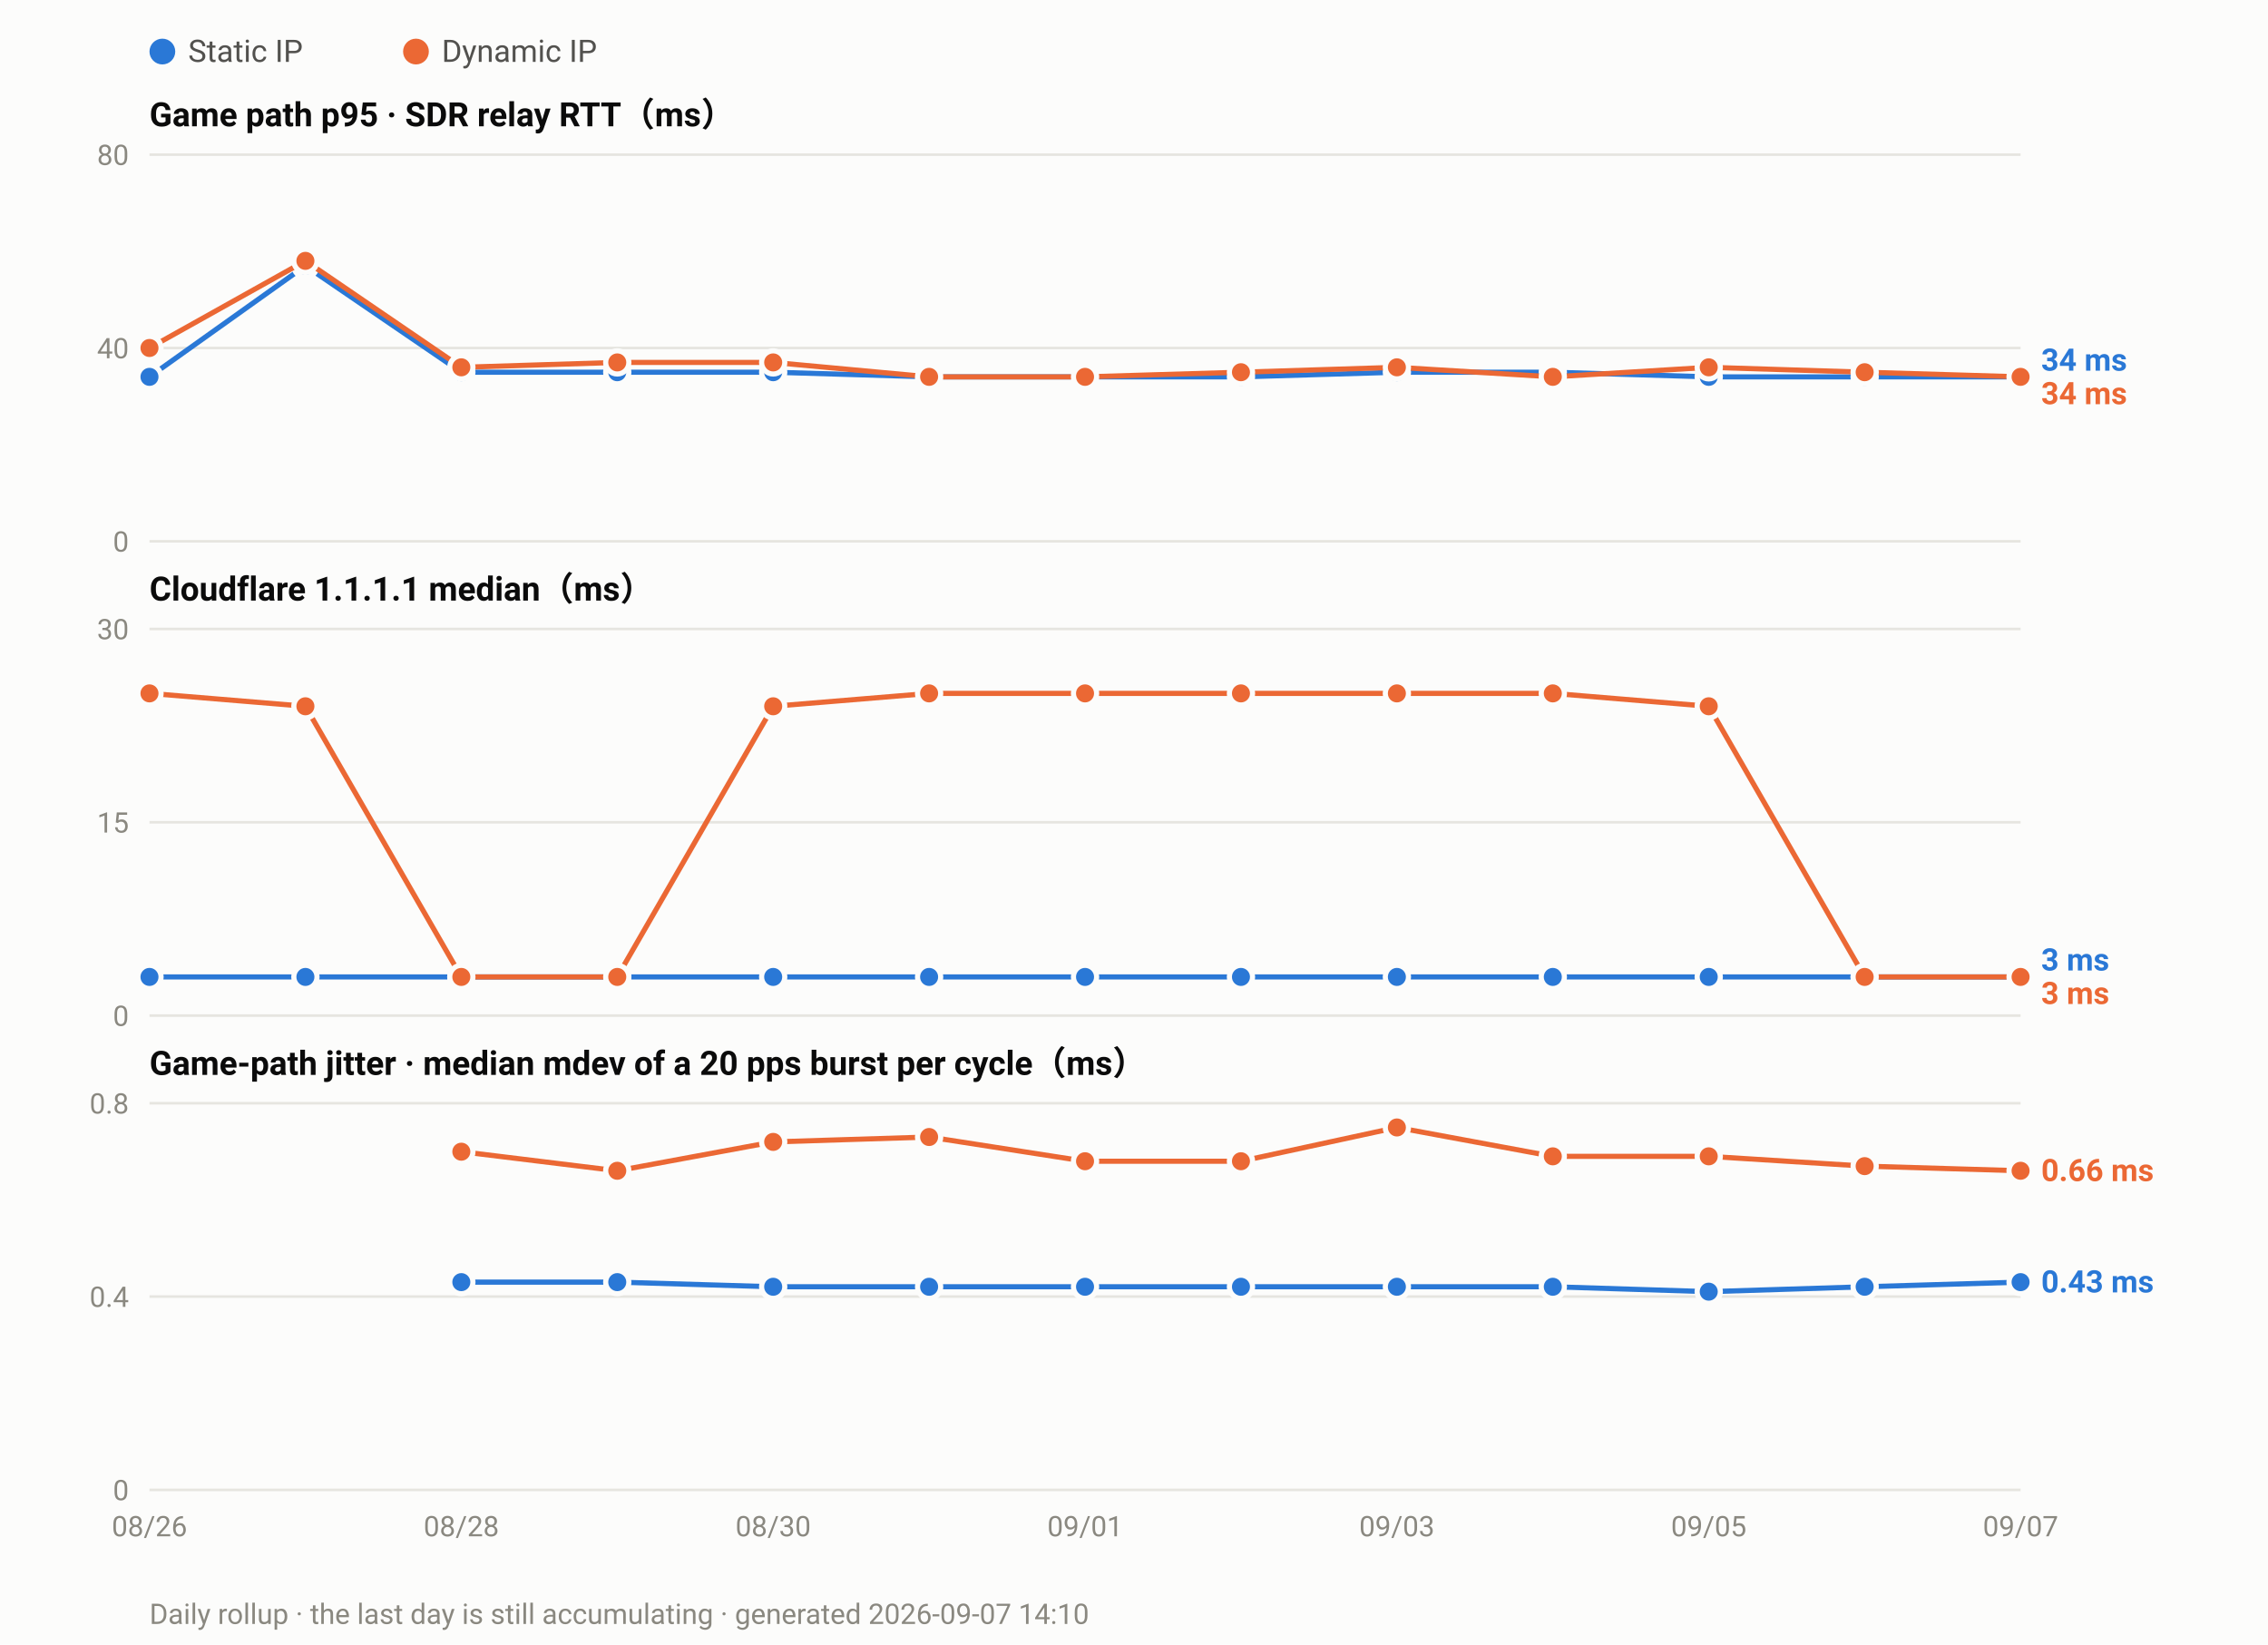
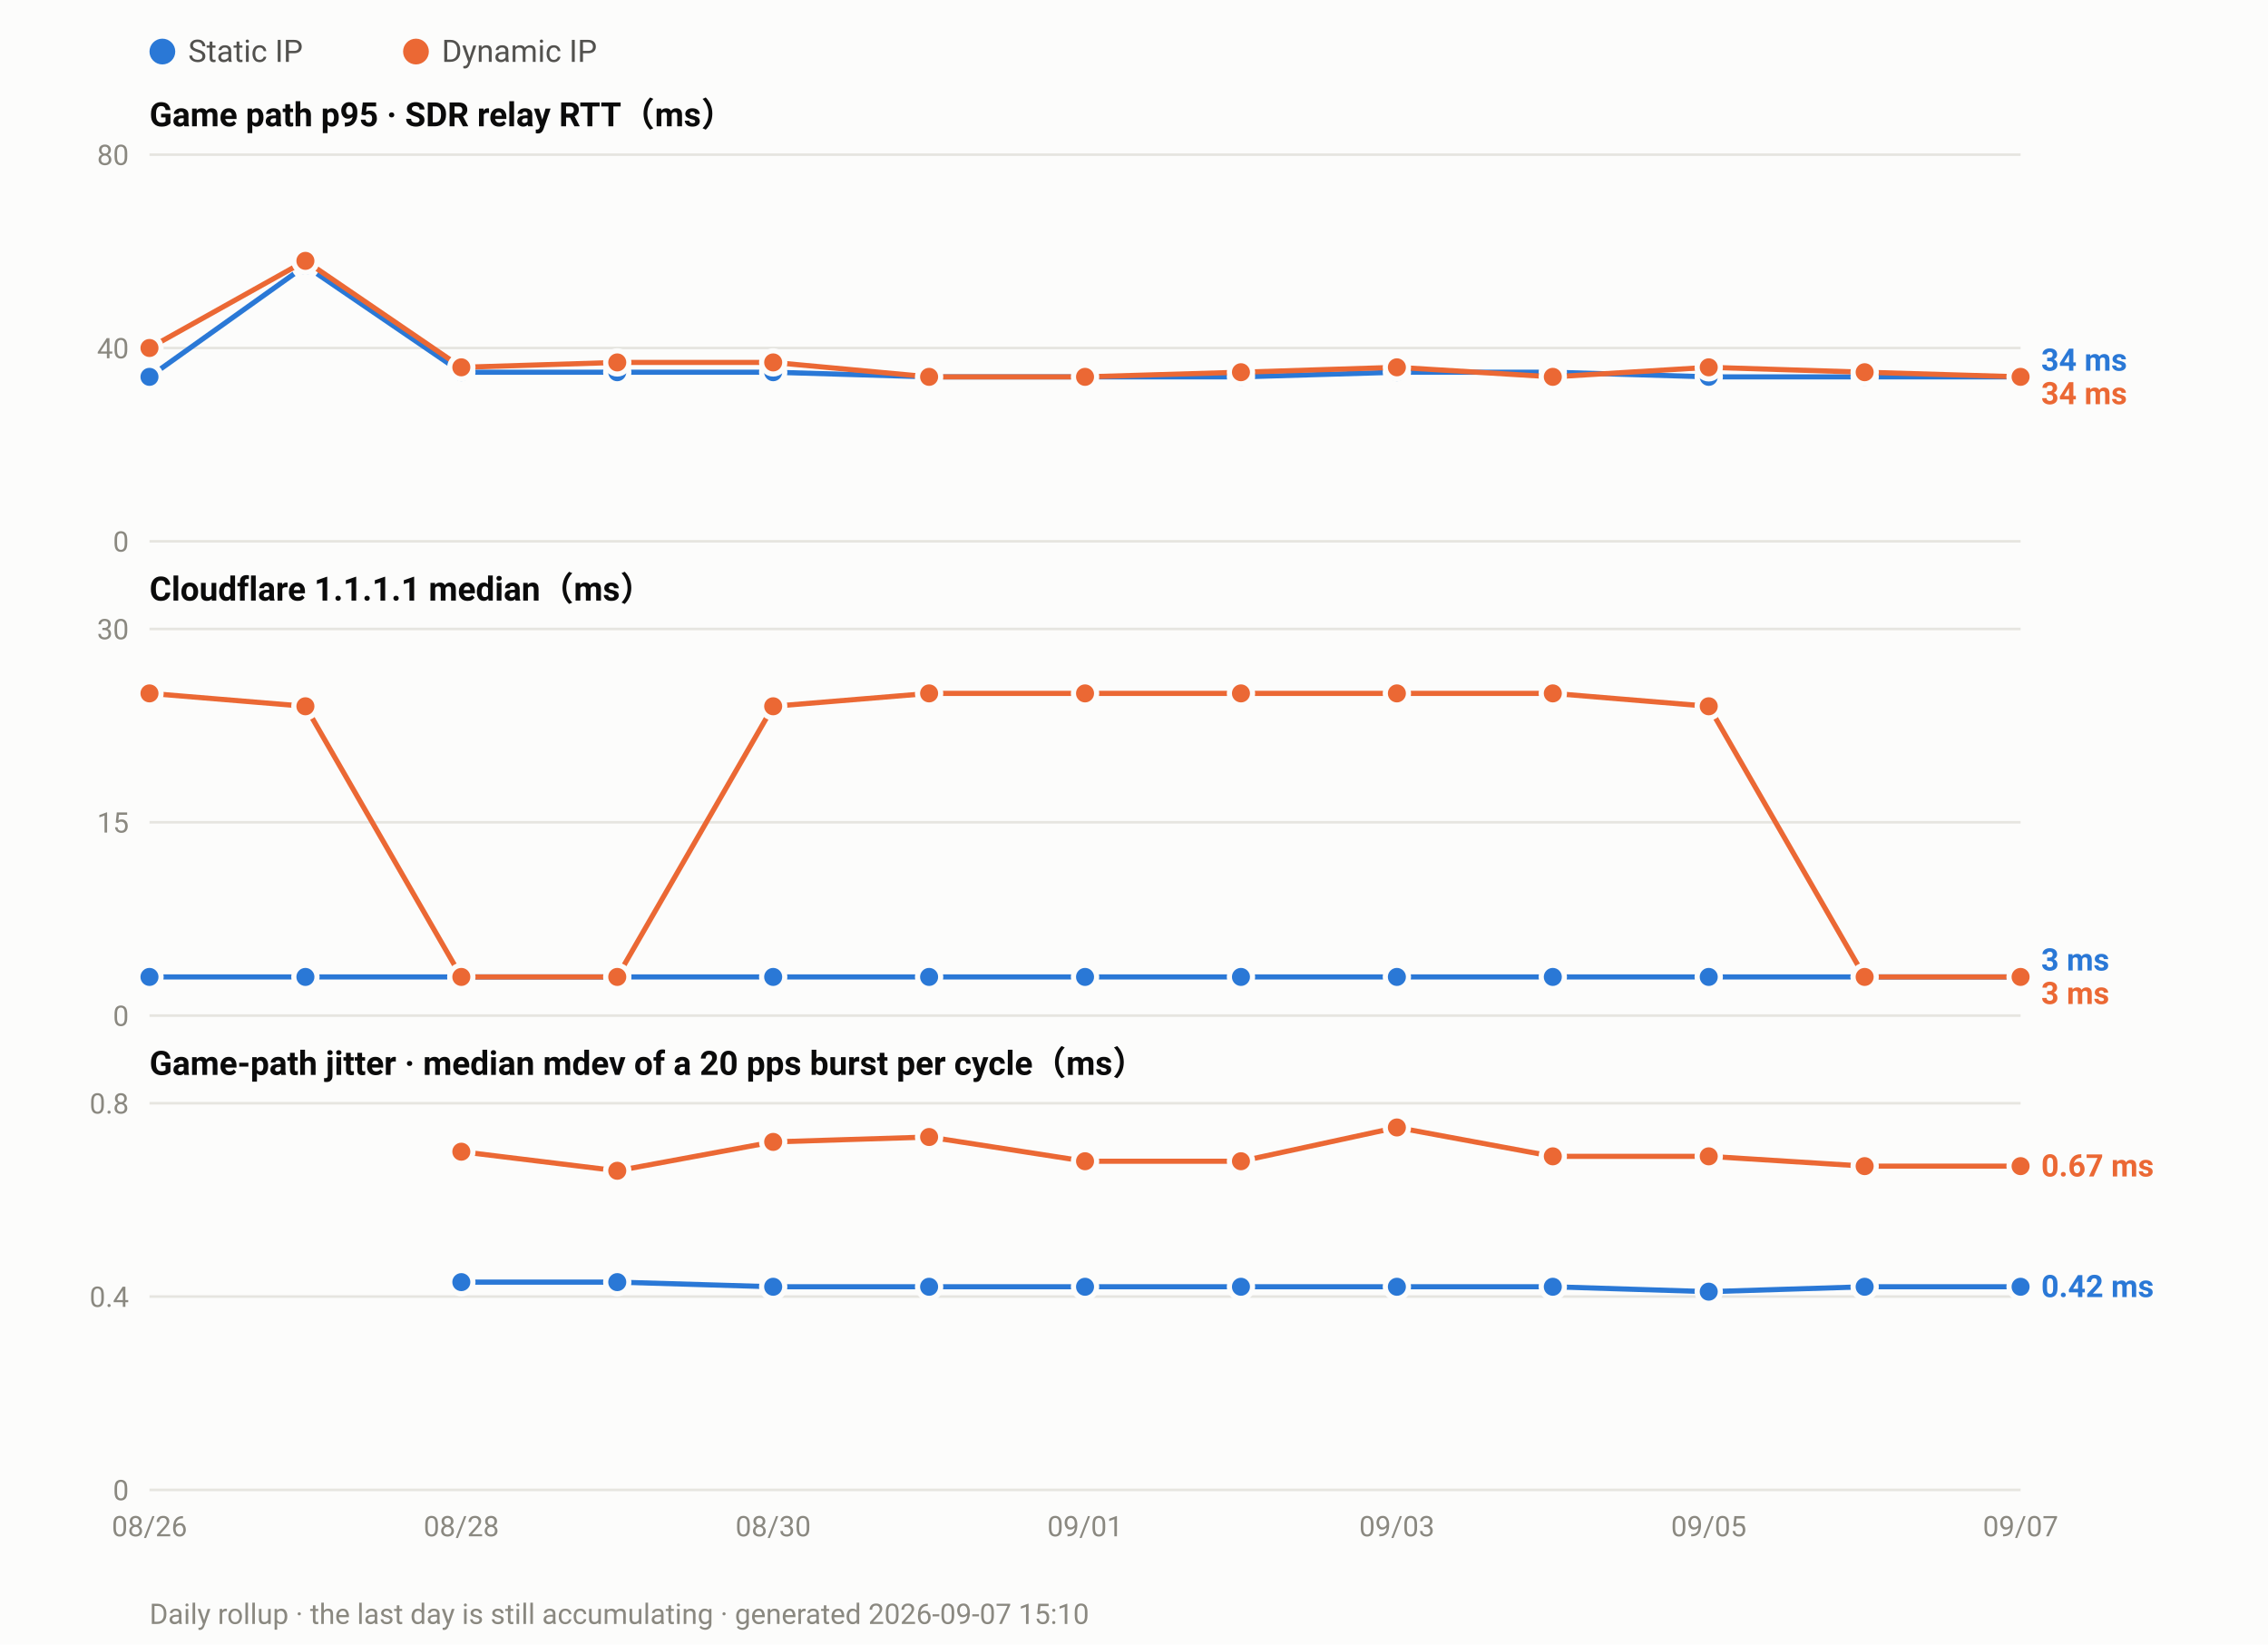
<svg xmlns="http://www.w3.org/2000/svg" width="880" height="638" viewBox="0 0 880 638" font-family="ui-sans-serif,-apple-system,Segoe UI,Roboto,Helvetica,Arial,sans-serif">
  <rect width="880" height="638" fill="#fcfcfb" />
  <circle cx="63.0" cy="20" r="5" fill="#2a78d6" />
  <text x="73.0" y="24" font-size="12" fill="#52514e">Static IP</text>
  <circle cx="161.4" cy="20" r="5" fill="#eb6834" />
  <text x="171.4" y="24" font-size="12" fill="#52514e">Dynamic IP</text>
  <text x="58" y="49.0" font-size="13" font-weight="600" fill="#0b0b0b">Game path p95 · SDR relay RTT（ms）</text>
  <line x1="58" y1="210.0" x2="784.0" y2="210.0" stroke="#e6e5e0" stroke-width="1" />
  <text x="50" y="214.0" font-size="11" text-anchor="end" fill="#8a8880">0</text>
  <line x1="58" y1="135.0" x2="784.0" y2="135.0" stroke="#e6e5e0" stroke-width="1" />
  <text x="50" y="139.0" font-size="11" text-anchor="end" fill="#8a8880">40</text>
  <line x1="58" y1="60.0" x2="784.0" y2="60.0" stroke="#e6e5e0" stroke-width="1" />
  <text x="50" y="64.0" font-size="11" text-anchor="end" fill="#8a8880">80</text>
  <polyline fill="none" stroke="#2a78d6" stroke-width="2" stroke-linejoin="round" points="58.0,146.2 118.5,103.1 179.0,144.4 239.5,144.4 300.0,144.4 360.5,146.2 421.0,146.2 481.5,146.2 542.0,144.4 602.5,144.4 663.0,146.2 723.5,146.2 784.0,146.2" />
  <circle cx="58.0" cy="146.2" r="4.5" fill="#2a78d6" stroke="#fcfcfb" stroke-width="2" />
  <circle cx="118.5" cy="103.1" r="4.5" fill="#2a78d6" stroke="#fcfcfb" stroke-width="2" />
  <circle cx="179.0" cy="144.4" r="4.5" fill="#2a78d6" stroke="#fcfcfb" stroke-width="2" />
  <circle cx="239.5" cy="144.4" r="4.5" fill="#2a78d6" stroke="#fcfcfb" stroke-width="2" />
  <circle cx="300.0" cy="144.4" r="4.5" fill="#2a78d6" stroke="#fcfcfb" stroke-width="2" />
  <circle cx="360.5" cy="146.2" r="4.5" fill="#2a78d6" stroke="#fcfcfb" stroke-width="2" />
  <circle cx="421.0" cy="146.2" r="4.5" fill="#2a78d6" stroke="#fcfcfb" stroke-width="2" />
  <circle cx="481.5" cy="146.2" r="4.5" fill="#2a78d6" stroke="#fcfcfb" stroke-width="2" />
  <circle cx="542.0" cy="144.4" r="4.5" fill="#2a78d6" stroke="#fcfcfb" stroke-width="2" />
  <circle cx="602.5" cy="144.4" r="4.5" fill="#2a78d6" stroke="#fcfcfb" stroke-width="2" />
  <circle cx="663.0" cy="146.2" r="4.5" fill="#2a78d6" stroke="#fcfcfb" stroke-width="2" />
  <circle cx="723.5" cy="146.2" r="4.5" fill="#2a78d6" stroke="#fcfcfb" stroke-width="2" />
  <circle cx="784.0" cy="146.2" r="4.5" fill="#2a78d6" stroke="#fcfcfb" stroke-width="2" />
  <polyline fill="none" stroke="#eb6834" stroke-width="2" stroke-linejoin="round" points="58.0,135.0 118.5,101.2 179.0,142.5 239.5,140.6 300.0,140.6 360.5,146.2 421.0,146.2 481.5,144.4 542.0,142.5 602.5,146.2 663.0,142.5 723.5,144.4 784.0,146.2" />
  <circle cx="58.0" cy="135.0" r="4.5" fill="#eb6834" stroke="#fcfcfb" stroke-width="2" />
  <circle cx="118.5" cy="101.2" r="4.5" fill="#eb6834" stroke="#fcfcfb" stroke-width="2" />
  <circle cx="179.0" cy="142.5" r="4.5" fill="#eb6834" stroke="#fcfcfb" stroke-width="2" />
  <circle cx="239.5" cy="140.6" r="4.5" fill="#eb6834" stroke="#fcfcfb" stroke-width="2" />
  <circle cx="300.0" cy="140.6" r="4.5" fill="#eb6834" stroke="#fcfcfb" stroke-width="2" />
  <circle cx="360.5" cy="146.2" r="4.5" fill="#eb6834" stroke="#fcfcfb" stroke-width="2" />
  <circle cx="421.0" cy="146.2" r="4.5" fill="#eb6834" stroke="#fcfcfb" stroke-width="2" />
  <circle cx="481.5" cy="144.4" r="4.5" fill="#eb6834" stroke="#fcfcfb" stroke-width="2" />
  <circle cx="542.0" cy="142.5" r="4.5" fill="#eb6834" stroke="#fcfcfb" stroke-width="2" />
  <circle cx="602.5" cy="146.2" r="4.5" fill="#eb6834" stroke="#fcfcfb" stroke-width="2" />
  <circle cx="663.0" cy="142.5" r="4.5" fill="#eb6834" stroke="#fcfcfb" stroke-width="2" />
  <circle cx="723.5" cy="144.4" r="4.5" fill="#eb6834" stroke="#fcfcfb" stroke-width="2" />
  <circle cx="784.0" cy="146.2" r="4.5" fill="#eb6834" stroke="#fcfcfb" stroke-width="2" />
  <text x="792.0" y="143.8" font-size="12" font-weight="600" fill="#2a78d6">34 ms</text>
  <text x="792.0" y="156.8" font-size="12" font-weight="600" fill="#eb6834">34 ms</text>
  <text x="58" y="233.0" font-size="13" font-weight="600" fill="#0b0b0b">Cloudflare 1.1.1.1 median（ms）</text>
  <line x1="58" y1="394.0" x2="784.0" y2="394.0" stroke="#e6e5e0" stroke-width="1" />
  <text x="50" y="398.0" font-size="11" text-anchor="end" fill="#8a8880">0</text>
  <line x1="58" y1="319.0" x2="784.0" y2="319.0" stroke="#e6e5e0" stroke-width="1" />
  <text x="50" y="323.0" font-size="11" text-anchor="end" fill="#8a8880">15</text>
  <line x1="58" y1="244.0" x2="784.0" y2="244.0" stroke="#e6e5e0" stroke-width="1" />
  <text x="50" y="248.0" font-size="11" text-anchor="end" fill="#8a8880">30</text>
  <polyline fill="none" stroke="#2a78d6" stroke-width="2" stroke-linejoin="round" points="58.0,379.0 118.5,379.0 179.0,379.0 239.5,379.0 300.0,379.0 360.5,379.0 421.0,379.0 481.5,379.0 542.0,379.0 602.5,379.0 663.0,379.0 723.5,379.0 784.0,379.0" />
  <circle cx="58.0" cy="379.0" r="4.5" fill="#2a78d6" stroke="#fcfcfb" stroke-width="2" />
  <circle cx="118.5" cy="379.0" r="4.5" fill="#2a78d6" stroke="#fcfcfb" stroke-width="2" />
  <circle cx="179.0" cy="379.0" r="4.5" fill="#2a78d6" stroke="#fcfcfb" stroke-width="2" />
  <circle cx="239.5" cy="379.0" r="4.5" fill="#2a78d6" stroke="#fcfcfb" stroke-width="2" />
  <circle cx="300.0" cy="379.0" r="4.5" fill="#2a78d6" stroke="#fcfcfb" stroke-width="2" />
  <circle cx="360.5" cy="379.0" r="4.5" fill="#2a78d6" stroke="#fcfcfb" stroke-width="2" />
  <circle cx="421.0" cy="379.0" r="4.5" fill="#2a78d6" stroke="#fcfcfb" stroke-width="2" />
  <circle cx="481.5" cy="379.0" r="4.5" fill="#2a78d6" stroke="#fcfcfb" stroke-width="2" />
  <circle cx="542.0" cy="379.0" r="4.5" fill="#2a78d6" stroke="#fcfcfb" stroke-width="2" />
  <circle cx="602.5" cy="379.0" r="4.5" fill="#2a78d6" stroke="#fcfcfb" stroke-width="2" />
  <circle cx="663.0" cy="379.0" r="4.5" fill="#2a78d6" stroke="#fcfcfb" stroke-width="2" />
  <circle cx="723.5" cy="379.0" r="4.5" fill="#2a78d6" stroke="#fcfcfb" stroke-width="2" />
  <circle cx="784.0" cy="379.0" r="4.5" fill="#2a78d6" stroke="#fcfcfb" stroke-width="2" />
  <polyline fill="none" stroke="#eb6834" stroke-width="2" stroke-linejoin="round" points="58.0,269.0 118.5,274.0 179.0,379.0 239.5,379.0 300.0,274.0 360.5,269.0 421.0,269.0 481.5,269.0 542.0,269.0 602.5,269.0 663.0,274.0 723.5,379.0 784.0,379.0" />
  <circle cx="58.0" cy="269.0" r="4.5" fill="#eb6834" stroke="#fcfcfb" stroke-width="2" />
  <circle cx="118.5" cy="274.0" r="4.5" fill="#eb6834" stroke="#fcfcfb" stroke-width="2" />
  <circle cx="179.0" cy="379.0" r="4.5" fill="#eb6834" stroke="#fcfcfb" stroke-width="2" />
  <circle cx="239.5" cy="379.0" r="4.5" fill="#eb6834" stroke="#fcfcfb" stroke-width="2" />
  <circle cx="300.0" cy="274.0" r="4.5" fill="#eb6834" stroke="#fcfcfb" stroke-width="2" />
  <circle cx="360.5" cy="269.0" r="4.5" fill="#eb6834" stroke="#fcfcfb" stroke-width="2" />
  <circle cx="421.0" cy="269.0" r="4.5" fill="#eb6834" stroke="#fcfcfb" stroke-width="2" />
  <circle cx="481.5" cy="269.0" r="4.5" fill="#eb6834" stroke="#fcfcfb" stroke-width="2" />
  <circle cx="542.0" cy="269.0" r="4.5" fill="#eb6834" stroke="#fcfcfb" stroke-width="2" />
  <circle cx="602.5" cy="269.0" r="4.5" fill="#eb6834" stroke="#fcfcfb" stroke-width="2" />
  <circle cx="663.0" cy="274.0" r="4.5" fill="#eb6834" stroke="#fcfcfb" stroke-width="2" />
  <circle cx="723.5" cy="379.0" r="4.5" fill="#eb6834" stroke="#fcfcfb" stroke-width="2" />
  <circle cx="784.0" cy="379.0" r="4.5" fill="#eb6834" stroke="#fcfcfb" stroke-width="2" />
  <text x="792.0" y="376.5" font-size="12" font-weight="600" fill="#2a78d6">3 ms</text>
  <text x="792.0" y="389.5" font-size="12" font-weight="600" fill="#eb6834">3 ms</text>
  <text x="58" y="417.0" font-size="13" font-weight="600" fill="#0b0b0b">Game-path jitter · median mdev of a 20 pps burst per cycle（ms）</text>
  <line x1="58" y1="578.0" x2="784.0" y2="578.0" stroke="#e6e5e0" stroke-width="1" />
  <text x="50" y="582.0" font-size="11" text-anchor="end" fill="#8a8880">0</text>
  <line x1="58" y1="503.0" x2="784.0" y2="503.0" stroke="#e6e5e0" stroke-width="1" />
  <text x="50" y="507.0" font-size="11" text-anchor="end" fill="#8a8880">0.4</text>
  <line x1="58" y1="428.0" x2="784.0" y2="428.0" stroke="#e6e5e0" stroke-width="1" />
  <text x="50" y="432.0" font-size="11" text-anchor="end" fill="#8a8880">0.8</text>
-   <polyline fill="none" stroke="#2a78d6" stroke-width="2" stroke-linejoin="round" points="179.0,497.4 239.5,497.4 300.0,499.2 360.5,499.2 421.0,499.2 481.5,499.2 542.0,499.2 602.5,499.2 663.0,501.1 723.5,499.2 784.0,497.4" />
+   <polyline fill="none" stroke="#2a78d6" stroke-width="2" stroke-linejoin="round" points="179.0,497.4 239.5,497.4 300.0,499.2 360.5,499.2 421.0,499.2 481.5,499.2 542.0,499.2 602.5,499.2 663.0,501.1 723.5,499.2 784.0,499.2" />
  <circle cx="179.0" cy="497.4" r="4.5" fill="#2a78d6" stroke="#fcfcfb" stroke-width="2" />
  <circle cx="239.5" cy="497.4" r="4.5" fill="#2a78d6" stroke="#fcfcfb" stroke-width="2" />
  <circle cx="300.0" cy="499.2" r="4.5" fill="#2a78d6" stroke="#fcfcfb" stroke-width="2" />
  <circle cx="360.5" cy="499.2" r="4.5" fill="#2a78d6" stroke="#fcfcfb" stroke-width="2" />
  <circle cx="421.0" cy="499.2" r="4.5" fill="#2a78d6" stroke="#fcfcfb" stroke-width="2" />
  <circle cx="481.5" cy="499.2" r="4.5" fill="#2a78d6" stroke="#fcfcfb" stroke-width="2" />
  <circle cx="542.0" cy="499.2" r="4.5" fill="#2a78d6" stroke="#fcfcfb" stroke-width="2" />
  <circle cx="602.5" cy="499.2" r="4.5" fill="#2a78d6" stroke="#fcfcfb" stroke-width="2" />
  <circle cx="663.0" cy="501.1" r="4.5" fill="#2a78d6" stroke="#fcfcfb" stroke-width="2" />
  <circle cx="723.5" cy="499.2" r="4.5" fill="#2a78d6" stroke="#fcfcfb" stroke-width="2" />
-   <circle cx="784.0" cy="497.4" r="4.5" fill="#2a78d6" stroke="#fcfcfb" stroke-width="2" />
-   <polyline fill="none" stroke="#eb6834" stroke-width="2" stroke-linejoin="round" points="179.0,446.8 239.5,454.2 300.0,443.0 360.5,441.1 421.0,450.5 481.5,450.5 542.0,437.4 602.5,448.6 663.0,448.6 723.5,452.4 784.0,454.2" />
+   <circle cx="784.0" cy="499.2" r="4.5" fill="#2a78d6" stroke="#fcfcfb" stroke-width="2" />
+   <polyline fill="none" stroke="#eb6834" stroke-width="2" stroke-linejoin="round" points="179.0,446.8 239.5,454.2 300.0,443.0 360.5,441.1 421.0,450.5 481.5,450.5 542.0,437.4 602.5,448.6 663.0,448.6 723.5,452.4 784.0,452.4" />
  <circle cx="179.0" cy="446.8" r="4.5" fill="#eb6834" stroke="#fcfcfb" stroke-width="2" />
  <circle cx="239.5" cy="454.2" r="4.5" fill="#eb6834" stroke="#fcfcfb" stroke-width="2" />
  <circle cx="300.0" cy="443.0" r="4.5" fill="#eb6834" stroke="#fcfcfb" stroke-width="2" />
  <circle cx="360.5" cy="441.1" r="4.5" fill="#eb6834" stroke="#fcfcfb" stroke-width="2" />
  <circle cx="421.0" cy="450.5" r="4.5" fill="#eb6834" stroke="#fcfcfb" stroke-width="2" />
  <circle cx="481.5" cy="450.5" r="4.5" fill="#eb6834" stroke="#fcfcfb" stroke-width="2" />
  <circle cx="542.0" cy="437.4" r="4.5" fill="#eb6834" stroke="#fcfcfb" stroke-width="2" />
  <circle cx="602.5" cy="448.6" r="4.5" fill="#eb6834" stroke="#fcfcfb" stroke-width="2" />
  <circle cx="663.0" cy="448.6" r="4.5" fill="#eb6834" stroke="#fcfcfb" stroke-width="2" />
  <circle cx="723.5" cy="452.4" r="4.5" fill="#eb6834" stroke="#fcfcfb" stroke-width="2" />
-   <circle cx="784.0" cy="454.2" r="4.5" fill="#eb6834" stroke="#fcfcfb" stroke-width="2" />
-   <text x="792.0" y="458.2" font-size="12" font-weight="600" fill="#eb6834">0.66 ms</text>
-   <text x="792.0" y="501.4" font-size="12" font-weight="600" fill="#2a78d6">0.43 ms</text>
+   <circle cx="784.0" cy="452.4" r="4.5" fill="#eb6834" stroke="#fcfcfb" stroke-width="2" />
+   <text x="792.0" y="456.4" font-size="12" font-weight="600" fill="#eb6834">0.67 ms</text>
+   <text x="792.0" y="503.2" font-size="12" font-weight="600" fill="#2a78d6">0.42 ms</text>
  <text x="58.0" y="596.0" font-size="11" text-anchor="middle" fill="#8a8880">08/26</text>
  <text x="179.0" y="596.0" font-size="11" text-anchor="middle" fill="#8a8880">08/28</text>
  <text x="300.0" y="596.0" font-size="11" text-anchor="middle" fill="#8a8880">08/30</text>
  <text x="421.0" y="596.0" font-size="11" text-anchor="middle" fill="#8a8880">09/01</text>
  <text x="542.0" y="596.0" font-size="11" text-anchor="middle" fill="#8a8880">09/03</text>
  <text x="663.0" y="596.0" font-size="11" text-anchor="middle" fill="#8a8880">09/05</text>
  <text x="784.0" y="596.0" font-size="11" text-anchor="middle" fill="#8a8880">09/07</text>
-   <text x="58" y="630" font-size="11" fill="#8a8880">Daily rollup · the last day is still accumulating · generated 2026-09-07 14:10</text>
+   <text x="58" y="630" font-size="11" fill="#8a8880">Daily rollup · the last day is still accumulating · generated 2026-09-07 15:10</text>
</svg>
